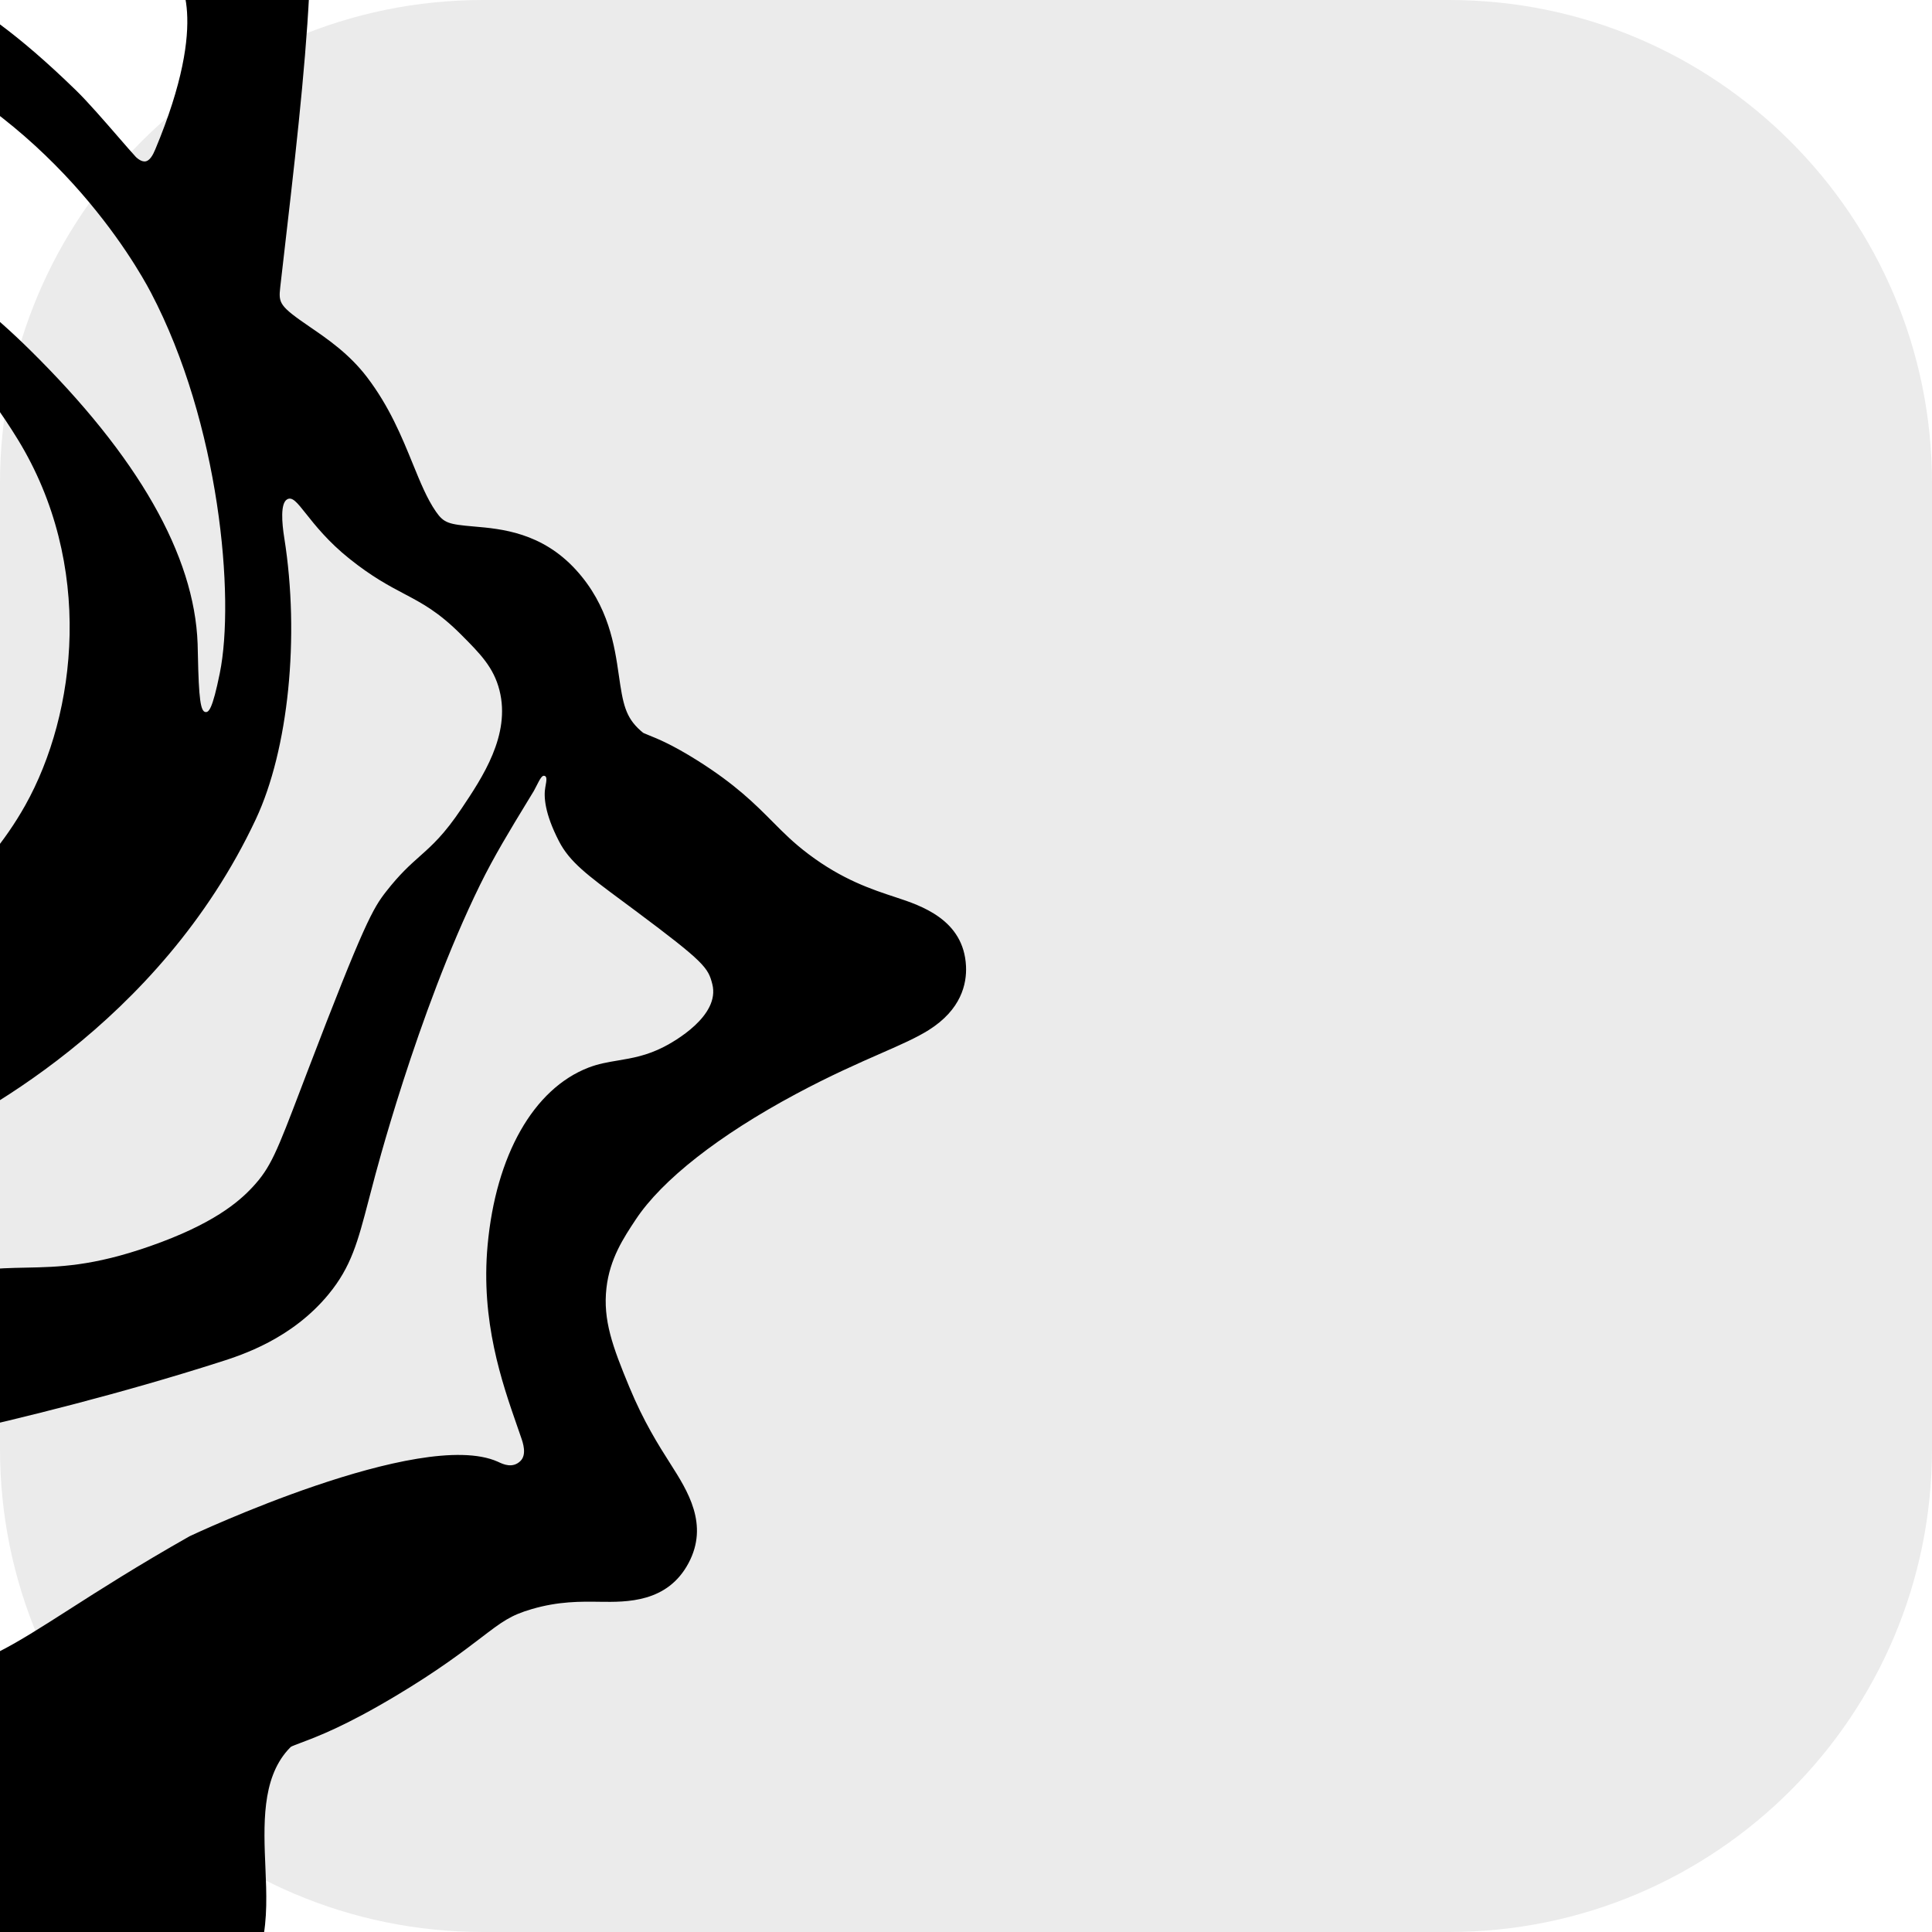
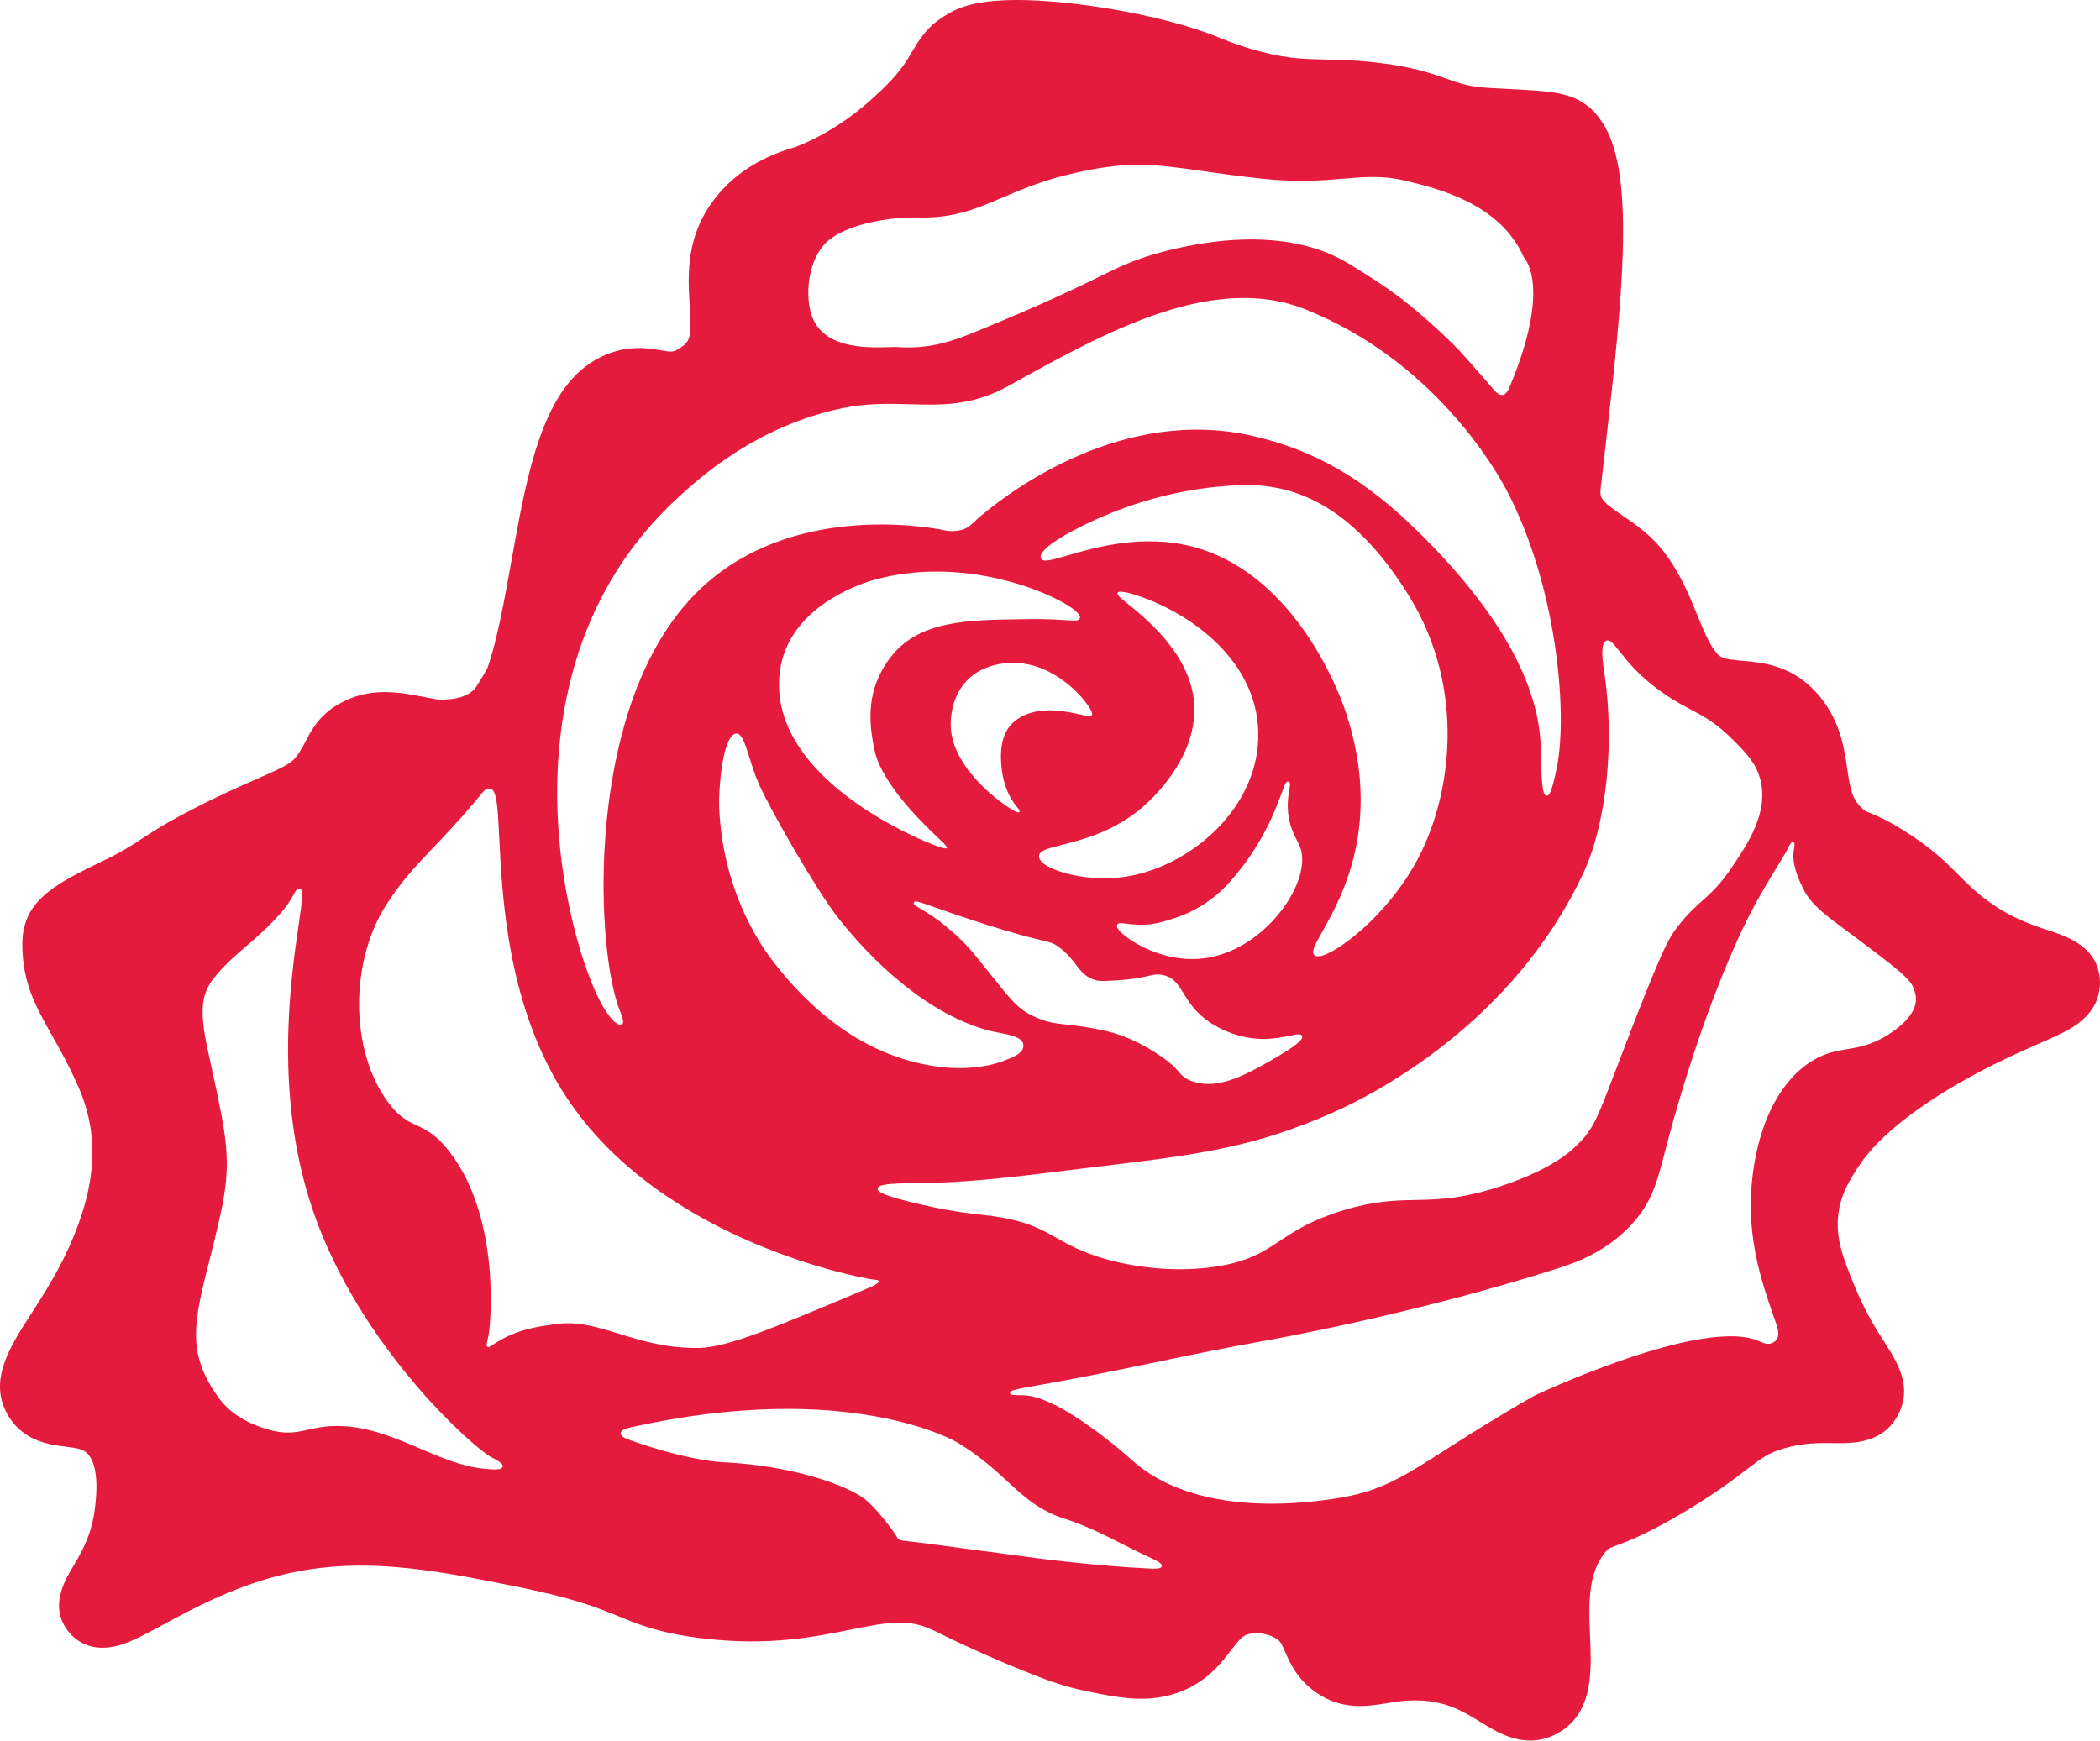
- <svg xmlns="http://www.w3.org/2000/svg" viewBox="0 0 40 40" fill="none" role="img" aria-label="Maladaja Hramada">
-   <rect width="40" height="40" rx="10" fill="currentColor" fill-opacity="0.08" />
-   <g transform="translate(20 20) scale(0.095) translate(-628.827 -293.661)">
-     <path d="M628.827,293.661c-.505-10.112-9.782-13.16-15.326-14.982-5.161-1.696-11.584-3.806-19.005-9.406-3.263-2.462-5.372-4.587-7.815-7.047-3.788-3.814-8.081-8.139-16.441-13.386-5.482-3.441-8.593-4.691-10.651-5.518-.391-.157-.927-.372-1.052-.442-.002-.001-.188-.117-.651-.53-3.289-2.934-3.824-5.813-4.719-12.043-.916-6.372-2.17-15.099-9.324-22.956-7.468-8.202-16.339-8.964-22.21-9.469-5.567-.478-6.588-.739-8.336-3.258-1.92-2.768-3.374-6.333-5.057-10.461-2.376-5.828-5.069-12.432-9.978-18.866-3.856-5.053-8.608-8.303-12.427-10.915-6.645-4.545-6.85-5.162-6.463-8.618,.422-3.76,.879-7.695,1.349-11.743,5.274-45.377,8.408-78.727,.646-94.631-1.849-3.789-4.226-6.171-4.911-6.811l-.55-.481c-5.485-4.497-11.635-4.81-23.887-5.435-1.622-.082-3.391-.173-5.324-.279-6.666-.367-9.349-1.324-13.409-2.77-4.523-1.611-10.151-3.617-21.02-4.869-6.373-.734-11.21-.835-15.476-.925-6.106-.127-10.928-.228-18.857-2.249-4.287-1.093-8.453-2.485-12.733-4.256-10.257-4.242-25.772-7.96-41.503-9.944-18.189-2.295-30.938-1.707-37.894,1.746-3.358,1.667-5.798,3.656-6.253,4.038l-.361,.316c-2.876,2.63-4.559,5.476-6.045,7.986-1.711,2.892-3.48,5.883-7.908,10.268-3.252,3.221-13.08,12.954-27.076,18.322-9.649,2.697-17.401,7.447-23.045,14.124-9.956,11.778-9.161,24.262-8.58,33.378,.604,9.482,.102,10.677-2.726,12.564-2.153,1.435-2.501,1.376-5.836,.81-4.16-.705-10.447-1.77-18.236,2.085-17.21,8.519-21.793,34.141-26.646,61.268-2.04,11.403-4.149,23.192-7.062,31.653-.513,1.108-2.584,4.441-3.276,5.553-2.907,4.676-11.098,4.054-12.167,3.95-1.112-.201-2.178-.407-3.202-.604-8.124-1.567-16.526-3.188-25.693,1.894-6.039,3.347-8.462,7.997-10.231,11.392-.584,1.12-1.136,2.178-1.828,3.236-2.046,3.124-3.457,3.888-12.342,7.774-4.578,2.002-10.847,4.744-18.937,8.902-8.824,4.536-12.671,7.072-16.064,9.309-3.184,2.099-5.699,3.757-12.678,7.115-14.268,6.866-22.931,11.932-22.931,24.372,0,11.572,4.111,18.84,8.873,27.255,2.501,4.422,5.337,9.434,8.25,16.239,7.448,17.399,2.552,33.476-1.78,44.055-3.888,9.495-8.821,17.134-12.787,23.272-6.447,9.979-13.113,20.298-6.513,30.782,4.625,7.347,12.324,8.297,16.924,8.864,3.757,.464,5.293,.761,6.538,2.06,1.831,1.912,3.682,6.49,2.094,17.444-1.081,7.453-4.085,12.513-6.499,16.578-2.496,4.204-7.142,12.031-1.245,19.335,2.336,2.893,7.741,7.156,17.698,3.201,3.007-1.194,6.355-3.004,10.594-5.295,8.482-4.584,20.097-10.862,33.824-14.482,24.459-6.45,46.406-2.058,71.821,3.027,17.47,3.495,24.568,6.399,30.829,8.962,6.417,2.626,12.478,5.106,25.626,6.643,19.341,2.261,32.951-.489,43.887-2.699,11.987-2.422,17.612-3.33,25.343,.535l.104,.052c4.142,2.076,15.297,7.501,29.389,13.03,4.245,1.666,9.338,3.558,16.072,4.918,8.853,1.789,16.5,3.334,24.935,1.006,9.828-2.713,14.758-9.134,18.019-13.383,2.707-3.526,3.53-4.396,5.405-4.838,2.61-.616,6.082,.019,8.257,1.51,1.072,.735,1.357,1.249,2.475,3.806,1.431,3.272,3.592,8.216,9.206,12.143,7.799,5.456,15.237,4.256,21.214,3.292,2.919-.471,5.94-.956,9.543-.854,8.444,.243,13.658,3.456,18.701,6.563,3.754,2.313,8.862,5.461,14.743,5.461,2.456-0,5.048-.549,7.731-1.938,11.191-5.79,10.644-18.642,10.203-28.968-.407-9.563-.829-19.451,4.844-25.843,.515-.58,.732-.743,.731-.743,.261-.157,1.33-.559,2.189-.882,3.605-1.355,9.639-3.623,20.711-10.246,9.083-5.433,14.474-9.548,18.411-12.552,4.723-3.605,6.49-4.953,11.145-6.316,5.88-1.721,10.638-1.653,14.838-1.595,5.868,.082,14.739,.206,19.337-8.435,4.471-8.404-.184-15.717-3.926-21.593-2.592-4.072-5.818-9.139-9.005-16.836-3.616-8.731-5.754-14.537-4.962-21.517,.726-6.395,3.743-10.943,6.406-14.957,5.723-8.628,18.094-18.321,34.833-27.295,7.537-4.041,13.693-6.742,18.64-8.913,4.276-1.876,7.653-3.358,10.333-5.04,7.089-4.446,8.343-10.053,8.148-13.974Zm-148.571-93.275c-.534-3.359-.863-7.545,.603-8.414,1.128-.67,2.191,.672,4.119,3.106,1.934,2.442,4.857,6.133,9.473,9.822,4.958,3.964,8.626,5.9,11.861,7.609,4.059,2.144,7.565,3.996,12.528,8.977,4.087,4.101,7.039,7.065,8.314,12.089,2.476,9.749-3.732,19.011-8.265,25.773-3.803,5.674-6.383,7.974-9.116,10.409-2.145,1.912-4.362,3.888-7.321,7.677-2.855,3.656-4.778,6.853-17.182,39.303l-1.309,3.429c-5.372,14.087-6.648,17.433-10.677,21.742-2.999,3.207-8.577,8.027-22.327,12.83-12.5,4.366-19.87,4.516-26.998,4.661-6.377,.13-12.4,.252-21.866,3.143-9.435,2.882-14.387,6.157-18.757,9.047-5.131,3.393-9.563,6.324-19.476,7.797-3.643,.541-7.197,.758-10.551,.758-11.012,0-19.887-2.34-22.874-3.234-6.641-1.989-10.454-4.127-14.14-6.196-4.511-2.53-8.406-4.715-16.599-6.108-2.158-.367-4.145-.595-6.248-.837-3.852-.443-8.219-.945-15.116-2.45-15.733-3.434-15.576-4.739-15.501-5.367,.137-1.144,2.966-1.543,11.21-1.583l.475-.002c14.737-.084,29.654-1.926,44.08-3.707,2.191-.27,4.381-.541,6.57-.805l3.015-.364c30.405-3.666,47.154-5.686,71.306-16.435,12.173-5.417,53.523-26.574,74.556-71.36,7.132-15.185,9.629-39.823,6.214-61.31Zm-80.698,4.313c-10.065-21.731-24.94-36.231-41.884-40.831-15.199-4.126-29.601,.049-38.206,2.544-4.844,1.404-7.275,2.108-7.768,.764-1.12-3.057,10.849-9.183,18.098-12.322,17.415-7.539,32.877-9.362,42.781-9.565,19.247-.394,35.472,10.591,49.578,33.578,16.731,27.264,12.884,59.708,1.65,79.769-9.036,16.135-23.503,26.774-28.403,27.718-.257,.049-.494,.074-.709,.074-.44,0-.79-.104-1.046-.31-1.137-.919,.086-3.1,2.305-7.059,2.982-5.32,7.489-13.359,9.87-24.263,4.721-21.625-1.9-40.671-6.267-50.099Zm-61.925-23.93c-2.236-1.812-2.945-2.409-2.996-2.917-.014-.147,.027-.288,.119-.398,.652-.786,4.844,.564,6.616,1.18,16.039,5.582,34.939,19.581,35.418,40.664,.505,22.21-19.666,39.663-38.643,43.095-2.516,.455-5.037,.652-7.471,.652-8.277,0-15.555-2.281-18.249-4.468-.844-.686-1.281-1.373-1.299-2.041-.048-1.743,2.531-2.394,6.803-3.473,6.222-1.572,15.625-3.946,24.261-11.347,2.648-2.27,15.84-14.372,15.458-29.788-.377-15.243-14.14-26.397-20.018-31.159Zm48.117,62.919c.395,3.617,1.586,5.973,2.543,7.868,.44,.873,.857,1.696,1.133,2.515,1.304,3.874,.119,9.347-3.251,15.016-4.318,7.265-12.985,15.738-24.359,17.732-1.644,.288-3.264,.418-4.841,.418-10.644,0-19.411-5.881-21.699-8.424-.663-.738-.926-1.306-.803-1.737,.213-.742,1.151-.629,2.853-.424,2.327,.279,6.223,.748,10.846-.59l.637-.182c3.895-1.105,12-3.404,19.411-11.687,9.771-10.92,13.67-21.516,15.544-26.607,.9-2.445,1.207-3.229,1.687-3.448,.146-.067,.307-.073,.452-.018,.542,.205,.43,.861,.206,2.168-.267,1.558-.713,4.165-.359,7.4Zm-58.806-29.493c-.352,.498-1.257,.295-3.443-.193-3.888-.869-11.126-2.486-16.996,.332-4.94,2.371-7.022,6.528-6.751,13.476,.338,8.646,3.905,12.87,5.078,14.259,.392,.464,.524,.621,.491,.866l-.024,.177-.161,.123h0c-.077,.053-.161,.081-.265,.081-.214,0-.511-.118-1.01-.38-3.805-2.004-19.177-12.928-19.177-25.987,0-8.15,4.41-17.253,16.786-18.36,12.265-1.1,22.133,8.803,24.991,13.768,.703,1.221,.646,1.605,.481,1.839Zm-39.094,60.285c1.74,.584,7.036,2.363,12.85,4.101,5.942,1.777,9.32,2.582,11.338,3.063,2.655,.633,3.369,.803,4.927,1.921,2.439,1.749,3.89,3.63,5.171,5.289,1.728,2.24,3.093,4.009,6.185,4.773,1.213,.3,2.869,.196,6.168-.011,5.025-.315,7.631-.919,9.355-1.318,1.625-.377,2.607-.604,4.157-.318,3.39,.626,4.742,2.822,6.454,5.603,1.586,2.576,3.559,5.783,7.926,8.688,2.011,1.338,7.456,4.49,14.576,4.859,3.872,.2,7.212-.488,9.422-.943,2.126-.438,3.193-.658,3.515,.091,.159,.37,.644,1.497-7.008,5.978-7.068,4.141-14.327,8.392-21.09,8.392-1.792,0-3.549-.298-5.259-.977-1.922-.762-2.601-1.547-3.541-2.631-.9-1.039-2.02-2.332-4.752-4.255-5.754-4.051-11.506-6.746-17.098-8.01-5.366-1.214-8.853-1.59-11.655-1.894-3.782-.409-6.281-.679-10.326-2.653-4.313-2.105-6.511-4.855-11.326-10.881l-1.815-2.268c-6.109-7.625-7.21-8.999-13.211-13.997-2.731-2.274-5.329-3.815-7.048-4.835-1.758-1.043-2.351-1.395-2.088-1.942v-0c.301-.628,1.022-.403,6.566,1.546,2.017,.709,4.528,1.592,7.607,2.626Zm34.687-91.069c.699,.69,.977,1.252,.849,1.718-.237,.869-1.353,.796-4.335,.602-2.267-.148-5.692-.371-10.517-.306l-2.069,.026c-16.803,.208-31.315,.387-39.771,11.387-7.438,9.677-6.601,19.53-4.8,27.892,2.241,10.407,15.075,22.494,19.907,27.044q2.009,1.892,1.711,2.241c-.052,.061-.161,.089-.316,.089-1.282,0-5.741-1.912-7.764-2.81-10.741-4.768-45.504-22.481-41.883-50.237,2.486-19.057,23.629-26.062,27.842-27.273,27.826-7.996,56,4.549,61.146,9.626Zm-71.989,90.931c6.376,8.253,23.533,28.106,45.082,34.203,.981,.277,2.14,.498,3.367,.732,3.665,.697,7.456,1.419,7.461,3.896,.005,2.35-3.091,3.5-6.37,4.718-4.473,1.661-9.521,2.007-12.948,2.007-2.109,0-3.603-.131-3.973-.166-19.567-1.898-37.017-12.677-51.865-32.037-4.503-5.871-15.073-22.126-15.956-46.205-.177-4.818,.93-20.517,4.796-21.747,.336-.107,.669-.077,.991,.09,1.277,.663,2.197,3.585,3.362,7.284,.796,2.529,1.698,5.395,2.839,7.897,4.076,8.94,17.237,31.592,23.214,39.328Zm-1.715-202.932c6.404-4.61,18.128-6.484,26.318-6.272,10.443,.265,17.247-2.637,25.123-6.001,5.203-2.222,11.101-4.742,18.874-6.671,18.119-4.497,25.742-3.41,40.93-1.242,4.927,.703,10.512,1.501,17.517,2.257,10.969,1.183,18.344,.566,24.851,.021,6.298-.528,11.738-.983,18.302,.603,9.967,2.409,28.508,6.889,35.547,22.946,.8,.854,7.969,9.644-4.15,38.635-.513,1.226-1.242,2.633-2.343,2.633h-.006c-.967-.005-1.901-.993-1.91-1.002-.892-.97-2.213-2.493-3.742-4.256-2.993-3.451-6.718-7.746-9.207-10.168-13.388-13.026-20.931-17.678-29.665-23.064l-1.251-.772c-20.18-12.471-48.262-5.991-59.399-2.625-5.894,1.781-9.512,3.548-15.505,6.477-6.664,3.256-16.735,8.176-36.591,16.293-5.689,2.326-13.479,5.513-23.581,4.749-.654-.049-1.647-.02-2.905,.018-6.627,.199-20.42,.609-23.315-10.58-1.844-7.129-.034-17.559,6.107-21.978Zm-46.013,77.819c6.429-5.911,23.505-21.614,49.45-26.985,7.402-1.532,13.901-1.349,20.186-1.173,9.64,.272,18.745,.528,29.677-5.558,28.614-15.928,61.046-33.983,88.909-22.804,38.205,15.327,56.798,47.81,60.138,54.166,14.999,28.547,18.361,66.534,15.021,82.981-1.608,7.915-2.414,8.522-3.096,8.462-1.103-.093-1.479-2.883-1.676-12.44-.02-.964-.037-1.811-.06-2.45-.687-19.259-12.985-40.804-36.55-64.037-16.062-15.835-30.839-24.438-49.411-28.768-39.007-9.091-72.685,16.231-82.077,24.209l-.342,.288c-.098,.08-.254,.234-.458,.434-.944,.925-2.703,2.647-4.43,3.115-2.837,.769-5.09,.223-6.172-.039-.167-.04-.301-.073-.398-.09-11.418-1.958-50.606-6.186-75.47,21.628-16.618,18.59-22.425,45.908-24.371,65.552-2.377,24.003,.051,45.52,3.312,55.354,.03,.091,.113,.295,.223,.572,1.394,3.477,1.651,4.721,1.056,5.122-.115,.077-.291,.155-.534,.155-.091,0-.191-.011-.301-.036-1.281-.298-3.179-2.451-5.074-5.759-5.204-9.079-13.479-34.355-13.527-63.528-.042-25.184,6.166-60.958,35.976-88.37Zm-52.294,290.073c-.149,.539-.859,.795-2.421,.795-.862,0-1.983-.078-3.413-.228-6.399-.674-12.463-3.263-18.883-6.005-7.381-3.151-15.013-6.41-23.509-6.753-4.356-.174-7.346,.491-9.984,1.079-3.62,.807-6.747,1.504-12.074-.068l-.146-.042c-3.572-1.013-10.17-3.519-14.224-8.928-10.237-13.659-7.77-23.414-3.291-41.124,1.09-4.31,2.325-9.195,3.527-14.721,3.358-15.438,1.813-22.555-2.773-43.68-.389-1.79-.798-3.679-1.229-5.683-2.768-12.872-1.355-17.232,2.859-22.137,2.912-3.39,5.691-5.775,8.633-8.301,3.071-2.636,6.246-5.363,10.086-9.598,2.352-2.594,3.508-4.667,4.273-6.039,.661-1.183,1.024-1.837,1.684-1.753,.202,.025,.378,.13,.509,.302,.658,.863,.281,3.67-.712,10.501-2.417,16.62-7.445,51.202,4.228,85.522,14.013,41.2,48.497,71.519,53.574,74.069l.078,.038c3.076,1.524,3.348,2.247,3.208,2.754Zm16.29-42.776c-6.131,.811-12.47,1.651-19.326,6.297-.048,.033-.098,.059-.175,.098-.121,.06-.332,.166-.808,.472-.177,.113-.385,.111-.542-.007-.43-.322-.094-1.724,.145-2.531,.856-2.903,4.099-35.853-11.545-55.962-3.993-5.133-6.896-6.491-9.703-7.804-2.782-1.302-5.41-2.531-8.776-7.12-11.179-15.24-11.432-41.592-.563-58.743,4.563-7.201,8.81-11.665,14.186-17.316,3.486-3.664,7.437-7.817,12.323-13.584,.624-.736,1.122-1.34,1.53-1.835,1.55-1.876,1.917-2.322,2.942-2.344h.03c2.244,0,2.503,5.302,2.973,14.894,.869,17.751,2.487,50.794,20.055,77.511,29.01,44.118,90.515,54.477,91.118,54.554,.21,.027,.461,.064,.716,.102,.462,.068,.986,.146,1.227,.152,.414,.01,.492,.313,.503,.374,.031,.165,.127,.669-2.871,1.937-28.19,11.924-42.339,17.91-51,18.043-.291,.004-.58,.006-.867,.006-9.213,0-16.528-2.253-23.006-4.249-6.582-2.028-12.267-3.779-18.566-2.945Zm181.056,72.58c-.128,.506-.749,.721-2.21,.721-.289,0-.611-.008-.969-.025-16.458-.747-34.541-3.161-34.722-3.185l-.094-.013c-24.817-3.335-38.5-5.154-39.232-5.141-.23,.019-.935-.123-1.336-.323-.261-.131-.673-.573-.724-.776-.226-.728-5.822-8.412-9.607-11.377-4.801-3.762-20.811-10.101-43.334-11.101-.097-.004-9.932-.502-27.055-6.59-1.953-.695-2.77-1.306-2.73-2.043,.053-.967,1.675-1.456,3.256-1.807,65.444-14.537,97.406,4.474,97.721,4.668,6.798,4.178,11.179,8.209,15.045,11.766,5.011,4.611,9.34,8.593,17.192,11.078,5.93,1.877,11.575,4.735,17.035,7.499,2.803,1.419,5.701,2.886,8.597,4.2,2.476,1.123,3.332,1.786,3.166,2.449Zm215.131-157.832c-3.742,1.924-6.936,2.461-10.024,2.98-2.201,.37-4.28,.719-6.434,1.553-11.973,4.633-20.19,19.11-21.98,38.727-1.511,16.557,3.108,29.82,6.481,39.504,.267,.766,.524,1.506,.768,2.217l.054,.155c.389,1.116,1.299,3.728-.154,5.138-1.703,1.651-3.745,.696-4.727,.237l-.232-.107c-16.817-7.448-66.638,16.023-67.14,16.262-11.374,6.444-19.646,11.737-26.294,15.991-12.428,7.952-19.273,12.332-30.728,14.418-5.007,.911-12.908,2.014-21.802,2.014-13.985,.001-30.434-2.723-41.995-13.194-.213-.194-21.382-19.292-32.517-19.292-.017,0-.033,0-.05,0l-.089,0c-3.382,.028-3.653-.234-3.699-.668v-0c-.051-.486-.091-.871,7.659-2.195l.131-.022c11.889-2.034,23.902-4.525,35.52-6.933,10.95-2.27,22.272-4.617,33.475-6.579,.436-.076,44.152-7.805,87.074-21.538,4.665-1.492,15.589-4.987,23.62-14.753,4.933-5.998,6.352-11.426,8.704-20.42,.334-1.276,.686-2.625,1.07-4.059,.091-.358,9.431-36.598,23.22-64.725,3.048-6.218,6.58-12.017,10.32-18.158l1.396-2.295c.118-.194,.293-.542,.491-.936,.959-1.905,1.343-2.557,1.885-2.365,.491,.173,.451,.831,.164,2.336l-.022,.117c-.374,2.021-.163,5.706,2.972,11.784,2.333,4.523,6.181,7.375,13.848,13.059,.901,.668,1.855,1.375,2.865,2.128,15.079,11.246,15.797,12.393,16.706,15.959,1.768,6.937-8.467,12.597-10.536,13.66Z" fill="currentColor" />
-   </g>
+ <svg xmlns="http://www.w3.org/2000/svg" id="_Слой_1" viewBox="0 0 628.846 521.304">
+   <defs>
+     <style>.cls-1{fill:#e51b3d;}</style>
+   </defs>
+   <path class="cls-1" d="M628.827,293.661c-.505-10.112-9.782-13.16-15.326-14.982-5.161-1.696-11.584-3.806-19.005-9.406-3.263-2.462-5.372-4.587-7.815-7.047-3.788-3.814-8.081-8.139-16.441-13.386-5.482-3.441-8.593-4.691-10.651-5.518-.391-.157-.927-.372-1.052-.442-.002-.001-.188-.117-.651-.53-3.289-2.934-3.824-5.813-4.719-12.043-.916-6.372-2.17-15.099-9.324-22.956-7.468-8.202-16.339-8.964-22.21-9.469-5.567-.478-6.588-.739-8.336-3.258-1.92-2.768-3.374-6.333-5.057-10.461-2.376-5.828-5.069-12.432-9.978-18.866-3.856-5.053-8.608-8.303-12.427-10.915-6.645-4.545-6.85-5.162-6.463-8.618,.422-3.76,.879-7.695,1.349-11.743,5.274-45.377,8.408-78.727,.646-94.631-1.849-3.789-4.226-6.171-4.911-6.811l-.55-.481c-5.485-4.497-11.635-4.81-23.887-5.435-1.622-.082-3.391-.173-5.324-.279-6.666-.367-9.349-1.324-13.409-2.77-4.523-1.611-10.151-3.617-21.02-4.869-6.373-.734-11.21-.835-15.476-.925-6.106-.127-10.928-.228-18.857-2.249-4.287-1.093-8.453-2.485-12.733-4.256-10.257-4.242-25.772-7.96-41.503-9.944-18.189-2.295-30.938-1.707-37.894,1.746-3.358,1.667-5.798,3.656-6.253,4.038l-.361,.316c-2.876,2.63-4.559,5.476-6.045,7.986-1.711,2.892-3.48,5.883-7.908,10.268-3.252,3.221-13.08,12.954-27.076,18.322-9.649,2.697-17.401,7.447-23.045,14.124-9.956,11.778-9.161,24.262-8.58,33.378,.604,9.482,.102,10.677-2.726,12.564-2.153,1.435-2.501,1.376-5.836,.81-4.16-.705-10.447-1.77-18.236,2.085-17.21,8.519-21.793,34.141-26.646,61.268-2.04,11.403-4.149,23.192-7.062,31.653-.513,1.108-2.584,4.441-3.276,5.553-2.907,4.676-11.098,4.054-12.167,3.95-1.112-.201-2.178-.407-3.202-.604-8.124-1.567-16.526-3.188-25.693,1.894-6.039,3.347-8.462,7.997-10.231,11.392-.584,1.12-1.136,2.178-1.828,3.236-2.046,3.124-3.457,3.888-12.342,7.774-4.578,2.002-10.847,4.744-18.937,8.902-8.824,4.536-12.671,7.072-16.064,9.309-3.184,2.099-5.699,3.757-12.678,7.115-14.268,6.866-22.931,11.932-22.931,24.372,0,11.572,4.111,18.84,8.873,27.255,2.501,4.422,5.337,9.434,8.25,16.239,7.448,17.399,2.552,33.476-1.78,44.055-3.888,9.495-8.821,17.134-12.787,23.272-6.447,9.979-13.113,20.298-6.513,30.782,4.625,7.347,12.324,8.297,16.924,8.864,3.757,.464,5.293,.761,6.538,2.06,1.831,1.912,3.682,6.49,2.094,17.444-1.081,7.453-4.085,12.513-6.499,16.578-2.496,4.204-7.142,12.031-1.245,19.335,2.336,2.893,7.741,7.156,17.698,3.201,3.007-1.194,6.355-3.004,10.594-5.295,8.482-4.584,20.097-10.862,33.824-14.482,24.459-6.45,46.406-2.058,71.821,3.027,17.47,3.495,24.568,6.399,30.829,8.962,6.417,2.626,12.478,5.106,25.626,6.643,19.341,2.261,32.951-.489,43.887-2.699,11.987-2.422,17.612-3.33,25.343,.535l.104,.052c4.142,2.076,15.297,7.501,29.389,13.03,4.245,1.666,9.338,3.558,16.072,4.918,8.853,1.789,16.5,3.334,24.935,1.006,9.828-2.713,14.758-9.134,18.019-13.383,2.707-3.526,3.53-4.396,5.405-4.838,2.61-.616,6.082,.019,8.257,1.51,1.072,.735,1.357,1.249,2.475,3.806,1.431,3.272,3.592,8.216,9.206,12.143,7.799,5.456,15.237,4.256,21.214,3.292,2.919-.471,5.94-.956,9.543-.854,8.444,.243,13.658,3.456,18.701,6.563,3.754,2.313,8.862,5.461,14.743,5.461,2.456-0,5.048-.549,7.731-1.938,11.191-5.79,10.644-18.642,10.203-28.968-.407-9.563-.829-19.451,4.844-25.843,.515-.58,.732-.743,.731-.743,.261-.157,1.33-.559,2.189-.882,3.605-1.355,9.639-3.623,20.711-10.246,9.083-5.433,14.474-9.548,18.411-12.552,4.723-3.605,6.49-4.953,11.145-6.316,5.88-1.721,10.638-1.653,14.838-1.595,5.868,.082,14.739,.206,19.337-8.435,4.471-8.404-.184-15.717-3.926-21.593-2.592-4.072-5.818-9.139-9.005-16.836-3.616-8.731-5.754-14.537-4.962-21.517,.726-6.395,3.743-10.943,6.406-14.957,5.723-8.628,18.094-18.321,34.833-27.295,7.537-4.041,13.693-6.742,18.64-8.913,4.276-1.876,7.653-3.358,10.333-5.04,7.089-4.446,8.343-10.053,8.148-13.974Zm-148.571-93.275c-.534-3.359-.863-7.545,.603-8.414,1.128-.67,2.191,.672,4.119,3.106,1.934,2.442,4.857,6.133,9.473,9.822,4.958,3.964,8.626,5.9,11.861,7.609,4.059,2.144,7.565,3.996,12.528,8.977,4.087,4.101,7.039,7.065,8.314,12.089,2.476,9.749-3.732,19.011-8.265,25.773-3.803,5.674-6.383,7.974-9.116,10.409-2.145,1.912-4.362,3.888-7.321,7.677-2.855,3.656-4.778,6.853-17.182,39.303l-1.309,3.429c-5.372,14.087-6.648,17.433-10.677,21.742-2.999,3.207-8.577,8.027-22.327,12.83-12.5,4.366-19.87,4.516-26.998,4.661-6.377,.13-12.4,.252-21.866,3.143-9.435,2.882-14.387,6.157-18.757,9.047-5.131,3.393-9.563,6.324-19.476,7.797-3.643,.541-7.197,.758-10.551,.758-11.012,0-19.887-2.34-22.874-3.234-6.641-1.989-10.454-4.127-14.14-6.196-4.511-2.53-8.406-4.715-16.599-6.108-2.158-.367-4.145-.595-6.248-.837-3.852-.443-8.219-.945-15.116-2.45-15.733-3.434-15.576-4.739-15.501-5.367,.137-1.144,2.966-1.543,11.21-1.583l.475-.002c14.737-.084,29.654-1.926,44.08-3.707,2.191-.27,4.381-.541,6.57-.805l3.015-.364c30.405-3.666,47.154-5.686,71.306-16.435,12.173-5.417,53.523-26.574,74.556-71.36,7.132-15.185,9.629-39.823,6.214-61.31Zm-80.698,4.313c-10.065-21.731-24.94-36.231-41.884-40.831-15.199-4.126-29.601,.049-38.206,2.544-4.844,1.404-7.275,2.108-7.768,.764-1.12-3.057,10.849-9.183,18.098-12.322,17.415-7.539,32.877-9.362,42.781-9.565,19.247-.394,35.472,10.591,49.578,33.578,16.731,27.264,12.884,59.708,1.65,79.769-9.036,16.135-23.503,26.774-28.403,27.718-.257,.049-.494,.074-.709,.074-.44,0-.79-.104-1.046-.31-1.137-.919,.086-3.1,2.305-7.059,2.982-5.32,7.489-13.359,9.87-24.263,4.721-21.625-1.9-40.671-6.267-50.099Zm-61.925-23.93c-2.236-1.812-2.945-2.409-2.996-2.917-.014-.147,.027-.288,.119-.398,.652-.786,4.844,.564,6.616,1.18,16.039,5.582,34.939,19.581,35.418,40.664,.505,22.21-19.666,39.663-38.643,43.095-2.516,.455-5.037,.652-7.471,.652-8.277,0-15.555-2.281-18.249-4.468-.844-.686-1.281-1.373-1.299-2.041-.048-1.743,2.531-2.394,6.803-3.473,6.222-1.572,15.625-3.946,24.261-11.347,2.648-2.27,15.84-14.372,15.458-29.788-.377-15.243-14.14-26.397-20.018-31.159Zm48.117,62.919c.395,3.617,1.586,5.973,2.543,7.868,.44,.873,.857,1.696,1.133,2.515,1.304,3.874,.119,9.347-3.251,15.016-4.318,7.265-12.985,15.738-24.359,17.732-1.644,.288-3.264,.418-4.841,.418-10.644,0-19.411-5.881-21.699-8.424-.663-.738-.926-1.306-.803-1.737,.213-.742,1.151-.629,2.853-.424,2.327,.279,6.223,.748,10.846-.59l.637-.182c3.895-1.105,12-3.404,19.411-11.687,9.771-10.92,13.67-21.516,15.544-26.607,.9-2.445,1.207-3.229,1.687-3.448,.146-.067,.307-.073,.452-.018,.542,.205,.43,.861,.206,2.168-.267,1.558-.713,4.165-.359,7.4Zm-58.806-29.493c-.352,.498-1.257,.295-3.443-.193-3.888-.869-11.126-2.486-16.996,.332-4.94,2.371-7.022,6.528-6.751,13.476,.338,8.646,3.905,12.87,5.078,14.259,.392,.464,.524,.621,.491,.866l-.024,.177-.161,.123h0c-.077,.053-.161,.081-.265,.081-.214,0-.511-.118-1.01-.38-3.805-2.004-19.177-12.928-19.177-25.987,0-8.15,4.41-17.253,16.786-18.36,12.265-1.1,22.133,8.803,24.991,13.768,.703,1.221,.646,1.605,.481,1.839Zm-39.094,60.285c1.74,.584,7.036,2.363,12.85,4.101,5.942,1.777,9.32,2.582,11.338,3.063,2.655,.633,3.369,.803,4.927,1.921,2.439,1.749,3.89,3.63,5.171,5.289,1.728,2.24,3.093,4.009,6.185,4.773,1.213,.3,2.869,.196,6.168-.011,5.025-.315,7.631-.919,9.355-1.318,1.625-.377,2.607-.604,4.157-.318,3.39,.626,4.742,2.822,6.454,5.603,1.586,2.576,3.559,5.783,7.926,8.688,2.011,1.338,7.456,4.49,14.576,4.859,3.872,.2,7.212-.488,9.422-.943,2.126-.438,3.193-.658,3.515,.091,.159,.37,.644,1.497-7.008,5.978-7.068,4.141-14.327,8.392-21.09,8.392-1.792,0-3.549-.298-5.259-.977-1.922-.762-2.601-1.547-3.541-2.631-.9-1.039-2.02-2.332-4.752-4.255-5.754-4.051-11.506-6.746-17.098-8.01-5.366-1.214-8.853-1.59-11.655-1.894-3.782-.409-6.281-.679-10.326-2.653-4.313-2.105-6.511-4.855-11.326-10.881l-1.815-2.268c-6.109-7.625-7.21-8.999-13.211-13.997-2.731-2.274-5.329-3.815-7.048-4.835-1.758-1.043-2.351-1.395-2.088-1.942v-0c.301-.628,1.022-.403,6.566,1.546,2.017,.709,4.528,1.592,7.607,2.626Zm34.687-91.069c.699,.69,.977,1.252,.849,1.718-.237,.869-1.353,.796-4.335,.602-2.267-.148-5.692-.371-10.517-.306l-2.069,.026c-16.803,.208-31.315,.387-39.771,11.387-7.438,9.677-6.601,19.53-4.8,27.892,2.241,10.407,15.075,22.494,19.907,27.044q2.009,1.892,1.711,2.241c-.052,.061-.161,.089-.316,.089-1.282,0-5.741-1.912-7.764-2.81-10.741-4.768-45.504-22.481-41.883-50.237,2.486-19.057,23.629-26.062,27.842-27.273,27.826-7.996,56,4.549,61.146,9.626Zm-71.989,90.931c6.376,8.253,23.533,28.106,45.082,34.203,.981,.277,2.14,.498,3.367,.732,3.665,.697,7.456,1.419,7.461,3.896,.005,2.35-3.091,3.5-6.37,4.718-4.473,1.661-9.521,2.007-12.948,2.007-2.109,0-3.603-.131-3.973-.166-19.567-1.898-37.017-12.677-51.865-32.037-4.503-5.871-15.073-22.126-15.956-46.205-.177-4.818,.93-20.517,4.796-21.747,.336-.107,.669-.077,.991,.09,1.277,.663,2.197,3.585,3.362,7.284,.796,2.529,1.698,5.395,2.839,7.897,4.076,8.94,17.237,31.592,23.214,39.328Zm-1.715-202.932c6.404-4.61,18.128-6.484,26.318-6.272,10.443,.265,17.247-2.637,25.123-6.001,5.203-2.222,11.101-4.742,18.874-6.671,18.119-4.497,25.742-3.41,40.93-1.242,4.927,.703,10.512,1.501,17.517,2.257,10.969,1.183,18.344,.566,24.851,.021,6.298-.528,11.738-.983,18.302,.603,9.967,2.409,28.508,6.889,35.547,22.946,.8,.854,7.969,9.644-4.15,38.635-.513,1.226-1.242,2.633-2.343,2.633h-.006c-.967-.005-1.901-.993-1.91-1.002-.892-.97-2.213-2.493-3.742-4.256-2.993-3.451-6.718-7.746-9.207-10.168-13.388-13.026-20.931-17.678-29.665-23.064l-1.251-.772c-20.18-12.471-48.262-5.991-59.399-2.625-5.894,1.781-9.512,3.548-15.505,6.477-6.664,3.256-16.735,8.176-36.591,16.293-5.689,2.326-13.479,5.513-23.581,4.749-.654-.049-1.647-.02-2.905,.018-6.627,.199-20.42,.609-23.315-10.58-1.844-7.129-.034-17.559,6.107-21.978Zm-46.013,77.819c6.429-5.911,23.505-21.614,49.45-26.985,7.402-1.532,13.901-1.349,20.186-1.173,9.64,.272,18.745,.528,29.677-5.558,28.614-15.928,61.046-33.983,88.909-22.804,38.205,15.327,56.798,47.81,60.138,54.166,14.999,28.547,18.361,66.534,15.021,82.981-1.608,7.915-2.414,8.522-3.096,8.462-1.103-.093-1.479-2.883-1.676-12.44-.02-.964-.037-1.811-.06-2.45-.687-19.259-12.985-40.804-36.55-64.037-16.062-15.835-30.839-24.438-49.411-28.768-39.007-9.091-72.685,16.231-82.077,24.209l-.342,.288c-.098,.08-.254,.234-.458,.434-.944,.925-2.703,2.647-4.43,3.115-2.837,.769-5.09,.223-6.172-.039-.167-.04-.301-.073-.398-.09-11.418-1.958-50.606-6.186-75.47,21.628-16.618,18.59-22.425,45.908-24.371,65.552-2.377,24.003,.051,45.52,3.312,55.354,.03,.091,.113,.295,.223,.572,1.394,3.477,1.651,4.721,1.056,5.122-.115,.077-.291,.155-.534,.155-.091,0-.191-.011-.301-.036-1.281-.298-3.179-2.451-5.074-5.759-5.204-9.079-13.479-34.355-13.527-63.528-.042-25.184,6.166-60.958,35.976-88.37Zm-52.294,290.073c-.149,.539-.859,.795-2.421,.795-.862,0-1.983-.078-3.413-.228-6.399-.674-12.463-3.263-18.883-6.005-7.381-3.151-15.013-6.41-23.509-6.753-4.356-.174-7.346,.491-9.984,1.079-3.62,.807-6.747,1.504-12.074-.068l-.146-.042c-3.572-1.013-10.17-3.519-14.224-8.928-10.237-13.659-7.77-23.414-3.291-41.124,1.09-4.31,2.325-9.195,3.527-14.721,3.358-15.438,1.813-22.555-2.773-43.68-.389-1.79-.798-3.679-1.229-5.683-2.768-12.872-1.355-17.232,2.859-22.137,2.912-3.39,5.691-5.775,8.633-8.301,3.071-2.636,6.246-5.363,10.086-9.598,2.352-2.594,3.508-4.667,4.273-6.039,.661-1.183,1.024-1.837,1.684-1.753,.202,.025,.378,.13,.509,.302,.658,.863,.281,3.67-.712,10.501-2.417,16.62-7.445,51.202,4.228,85.522,14.013,41.2,48.497,71.519,53.574,74.069l.078,.038c3.076,1.524,3.348,2.247,3.208,2.754Zm16.29-42.776c-6.131,.811-12.47,1.651-19.326,6.297-.048,.033-.098,.059-.175,.098-.121,.06-.332,.166-.808,.472-.177,.113-.385,.111-.542-.007-.43-.322-.094-1.724,.145-2.531,.856-2.903,4.099-35.853-11.545-55.962-3.993-5.133-6.896-6.491-9.703-7.804-2.782-1.302-5.41-2.531-8.776-7.12-11.179-15.24-11.432-41.592-.563-58.743,4.563-7.201,8.81-11.665,14.186-17.316,3.486-3.664,7.437-7.817,12.323-13.584,.624-.736,1.122-1.34,1.53-1.835,1.55-1.876,1.917-2.322,2.942-2.344h.03c2.244,0,2.503,5.302,2.973,14.894,.869,17.751,2.487,50.794,20.055,77.511,29.01,44.118,90.515,54.477,91.118,54.554,.21,.027,.461,.064,.716,.102,.462,.068,.986,.146,1.227,.152,.414,.01,.492,.313,.503,.374,.031,.165,.127,.669-2.871,1.937-28.19,11.924-42.339,17.91-51,18.043-.291,.004-.58,.006-.867,.006-9.213,0-16.528-2.253-23.006-4.249-6.582-2.028-12.267-3.779-18.566-2.945Zm181.056,72.58c-.128,.506-.749,.721-2.21,.721-.289,0-.611-.008-.969-.025-16.458-.747-34.541-3.161-34.722-3.185l-.094-.013c-24.817-3.335-38.5-5.154-39.232-5.141-.23,.019-.935-.123-1.336-.323-.261-.131-.673-.573-.724-.776-.226-.728-5.822-8.412-9.607-11.377-4.801-3.762-20.811-10.101-43.334-11.101-.097-.004-9.932-.502-27.055-6.59-1.953-.695-2.77-1.306-2.73-2.043,.053-.967,1.675-1.456,3.256-1.807,65.444-14.537,97.406,4.474,97.721,4.668,6.798,4.178,11.179,8.209,15.045,11.766,5.011,4.611,9.34,8.593,17.192,11.078,5.93,1.877,11.575,4.735,17.035,7.499,2.803,1.419,5.701,2.886,8.597,4.2,2.476,1.123,3.332,1.786,3.166,2.449Zm215.131-157.832c-3.742,1.924-6.936,2.461-10.024,2.98-2.201,.37-4.28,.719-6.434,1.553-11.973,4.633-20.19,19.11-21.98,38.727-1.511,16.557,3.108,29.82,6.481,39.504,.267,.766,.524,1.506,.768,2.217l.054,.155c.389,1.116,1.299,3.728-.154,5.138-1.703,1.651-3.745,.696-4.727,.237l-.232-.107c-16.817-7.448-66.638,16.023-67.14,16.262-11.374,6.444-19.646,11.737-26.294,15.991-12.428,7.952-19.273,12.332-30.728,14.418-5.007,.911-12.908,2.014-21.802,2.014-13.985,.001-30.434-2.723-41.995-13.194-.213-.194-21.382-19.292-32.517-19.292-.017,0-.033,0-.05,0l-.089,0c-3.382,.028-3.653-.234-3.699-.668v-0c-.051-.486-.091-.871,7.659-2.195l.131-.022c11.889-2.034,23.902-4.525,35.52-6.933,10.95-2.27,22.272-4.617,33.475-6.579,.436-.076,44.152-7.805,87.074-21.538,4.665-1.492,15.589-4.987,23.62-14.753,4.933-5.998,6.352-11.426,8.704-20.42,.334-1.276,.686-2.625,1.07-4.059,.091-.358,9.431-36.598,23.22-64.725,3.048-6.218,6.58-12.017,10.32-18.158l1.396-2.295c.118-.194,.293-.542,.491-.936,.959-1.905,1.343-2.557,1.885-2.365,.491,.173,.451,.831,.164,2.336l-.022,.117c-.374,2.021-.163,5.706,2.972,11.784,2.333,4.523,6.181,7.375,13.848,13.059,.901,.668,1.855,1.375,2.865,2.128,15.079,11.246,15.797,12.393,16.706,15.959,1.768,6.937-8.467,12.597-10.536,13.66Z" />
</svg>
